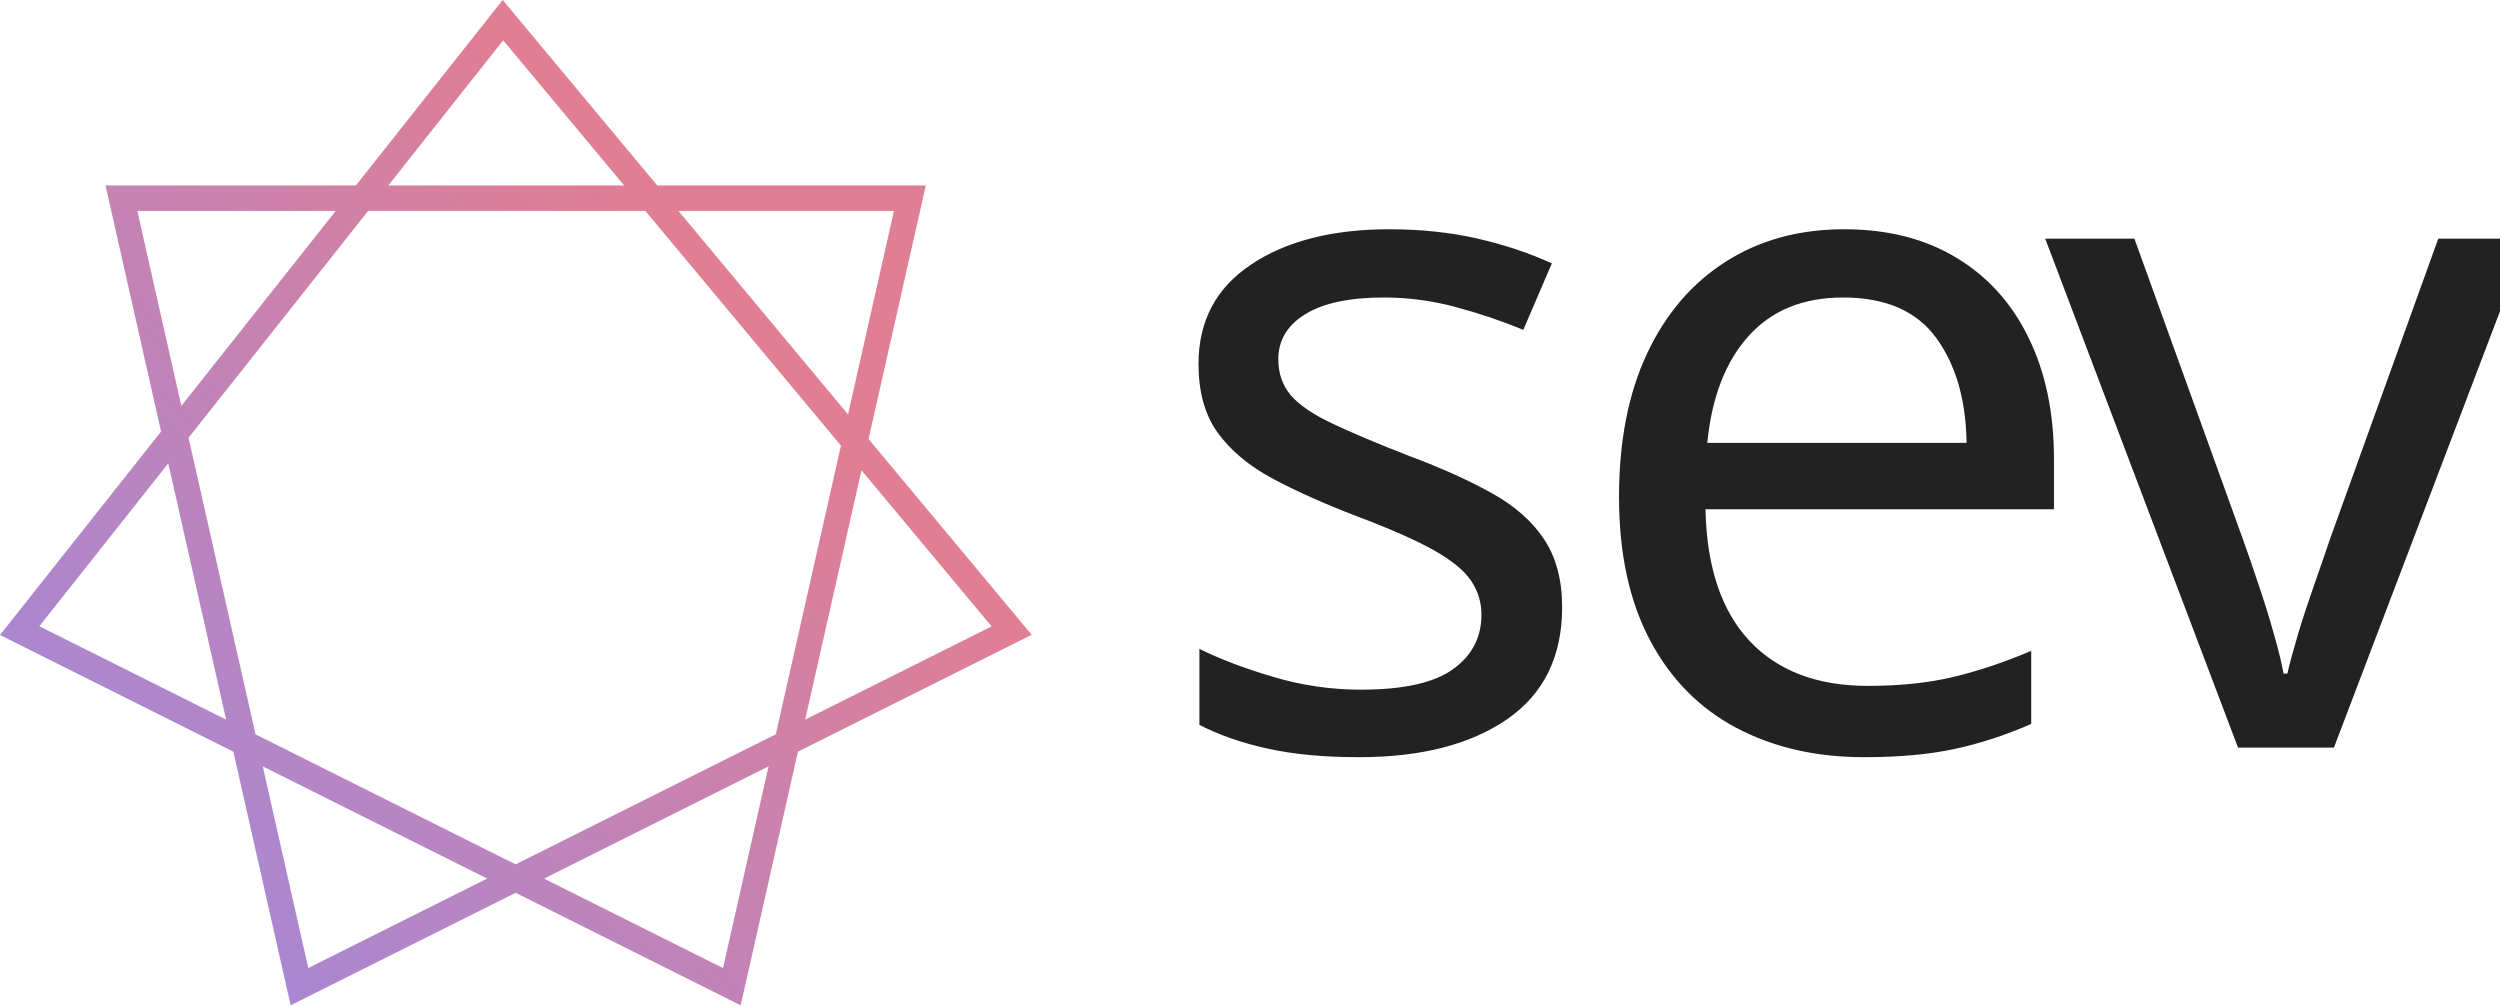
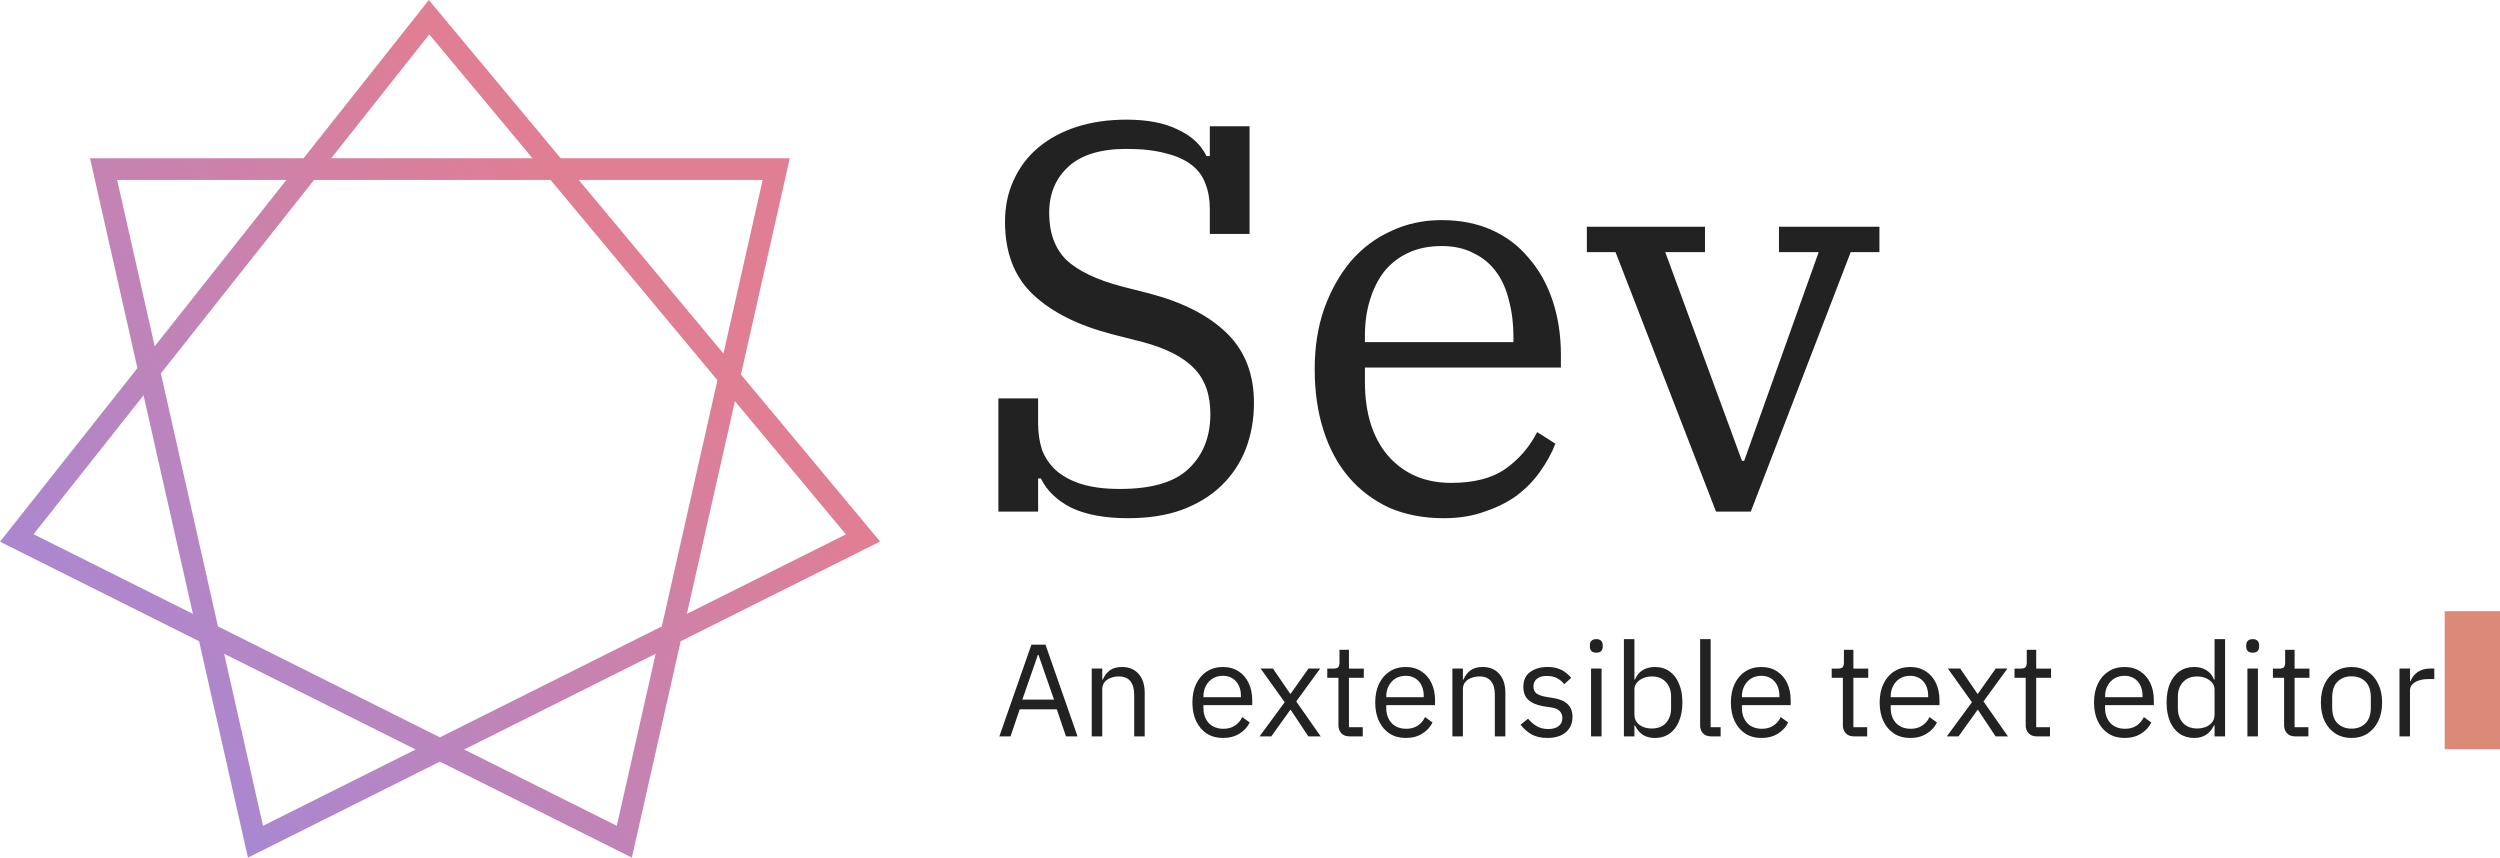
- <svg xmlns="http://www.w3.org/2000/svg" width="216.35" height="87" viewBox="0 0 216.35 87">
-   <style>
-   .text-fill {
+ <svg xmlns="http://www.w3.org/2000/svg" width="253.61" height="86.999" version="1.1" viewBox="0 0 253.61 86.999">
+   <style>.text-fill {
    fill: #222222;
+   }
+   .cursor-fill {
+     fill: #dc8a78
  }

  @media (prefers-color-scheme: dark) {
    .text-fill {
      fill: #eeeeee;
    }
-   }
-  </style>
+     .cursor-fill {
+       fill: #f4dbd6
+     }
+   }</style>
  <defs>
-     <linearGradient id="b" x1="227.1" x2="146.7" y1="16.9" y2="86.8" gradientTransform="matrix(.88044 0 0 .88044 -145.77 1.7454)" gradientUnits="userSpaceOnUse">
+     <linearGradient id="b" x1="227.1" x2="146.7" y1="16.9" y2="86.8" gradientTransform="matrix(.88047 0 0 .88047 -145.77 1.7454)" gradientUnits="userSpaceOnUse">
      <stop stop-color="#e07e94" offset="0" />
      <stop stop-color="#948bea" offset="1" />
    </linearGradient>
  </defs>
  <path d="m43.525 1.745 44.022 52.827-61.631 30.815-15.408-68.234h68.234l-15.408 68.234-61.631-30.815z" fill="none" stroke="url(#b)" stroke-linecap="round" stroke-width="2.201" />
-   <text x="99.53" y="64.7" class="text-fill" font-family="'IBM Plex Sans'" font-size="82.175px" letter-spacing="-3.302px" stroke="none">
-    sev
-  </text>
+   <path class="text-fill" d="m114.44 52.569q-3.528 0-5.768-1.064-2.184-1.12-3.08-2.968h-0.28v3.36h-4.032v-11.48h4.032v2.576q0 1.4 0.392 2.632 0.448 1.176 1.4 2.072 1.008 0.896 2.576 1.4 1.624 0.504 3.92 0.504 4.872 0 7-2.072 2.184-2.072 2.184-5.544 0-2.968-1.68-4.648-1.624-1.68-5.152-2.632l-3.08-0.784q-5.208-1.344-8.064-4.032t-2.856-7.392q0-2.352 0.896-4.256 0.896-1.96 2.52-3.304t3.864-2.072q2.296-0.728 5.04-0.728 3.192 0 5.208 1.008 2.072 0.952 2.912 2.688h0.336v-3.024h4.032v10.92h-4.032v-2.576q0-1.4-0.448-2.52-0.392-1.12-1.4-1.904t-2.632-1.176q-1.624-0.448-3.976-0.448-3.92 0-5.88 1.792t-1.96 4.704q0 3.024 1.736 4.76 1.792 1.68 5.6 2.688l2.856 0.728q5.096 1.344 7.84 4.032t2.744 7.056q0 2.52-0.84 4.704-0.84 2.128-2.464 3.696t-4.032 2.464q-2.352 0.84-5.432 0.84zm32.032 0q-3.08 0-5.544-1.064-2.408-1.12-4.088-3.08t-2.576-4.76-0.896-6.216q0-3.36 0.952-6.104 1.008-2.8 2.688-4.816 1.736-2.016 4.088-3.08 2.352-1.12 5.152-1.12 2.856 0 5.096 1.008t3.752 2.856q1.568 1.792 2.408 4.312t0.84 5.488v1.288h-19.88v1.456q0 4.76 2.352 7.504 2.408 2.744 6.384 2.744 3.472 0 5.488-1.4 2.072-1.456 3.248-3.752l1.848 1.176q-0.56 1.456-1.568 2.856-0.952 1.344-2.352 2.408-1.4 1.008-3.248 1.624-1.848 0.672-4.144 0.672zm-8.008-17.864h15.064v-0.56q0-1.96-0.448-3.64-0.392-1.68-1.288-2.912t-2.296-1.904q-1.344-0.728-3.248-0.728t-3.36 0.672-2.464 1.904q-0.952 1.232-1.456 2.912-0.504 1.624-0.504 3.584zm25.424-9.128h-2.912v-2.576h11.984v2.576h-4.032l7.784 21.168h0.224l7.56-21.168h-4.032v-2.576h10.192v2.576h-2.912l-10.136 26.32h-3.528z" fill="#222" aria-label="Sev" />
+   <path class="text-fill" d="m109.31 74.702h-1.173l-0.933-2.747h-3.76l-0.933 2.747h-1.133l3.253-9.306h1.427zm-2.387-3.733-1.173-3.373-0.4-1.16h-0.067l-0.4 1.16-1.173 3.373zm4.893 3.733h-1.067v-6.88h1.067v1.12h0.053c0.169-0.391 0.404-0.702 0.707-0.933 0.311-0.231 0.724-0.347 1.24-0.347 0.711 0 1.271 0.231 1.68 0.693 0.418 0.453 0.627 1.098 0.627 1.933v4.413h-1.067v-4.227c0-0.613-0.133-1.075-0.4-1.387-0.258-0.311-0.644-0.467-1.16-0.467-0.284 0-0.556 0.049-0.813 0.147-0.258 0.089-0.467 0.231-0.627 0.427-0.16 0.196-0.24 0.44-0.24 0.733zm12.24 0.16c-0.622 0-1.164-0.147-1.627-0.44-0.462-0.302-0.822-0.72-1.08-1.253-0.258-0.542-0.387-1.178-0.387-1.907s0.129-1.36 0.387-1.893c0.258-0.542 0.618-0.96 1.08-1.253 0.462-0.302 1.004-0.453 1.627-0.453 0.613 0 1.142 0.147 1.587 0.44 0.444 0.284 0.787 0.68 1.027 1.187s0.36 1.084 0.36 1.733v0.507h-4.947v0.32c0 0.596 0.178 1.093 0.533 1.493 0.364 0.391 0.867 0.587 1.507 0.587 0.436 0 0.813-0.102 1.133-0.307 0.329-0.204 0.582-0.498 0.76-0.88l0.76 0.547c-0.222 0.462-0.569 0.84-1.04 1.133s-1.031 0.44-1.68 0.44zm0-6.306c-0.382 0-0.724 0.089-1.027 0.267-0.293 0.178-0.524 0.427-0.693 0.747-0.169 0.311-0.253 0.667-0.253 1.067v0.093h3.8v-0.147c0-0.409-0.076-0.764-0.227-1.067-0.151-0.302-0.364-0.538-0.64-0.707s-0.596-0.253-0.96-0.253zm3.72 6.146 2.547-3.467-2.44-3.413h1.253l1.747 2.56h0.04l1.813-2.56h1.187l-2.427 3.333 2.48 3.547h-1.253l-1.787-2.693h-0.04l-1.933 2.693zm10.466 0h-1.333c-0.364 0-0.644-0.107-0.84-0.32s-0.293-0.484-0.293-0.813v-4.813h-1.133v-0.933h0.64c0.231 0 0.387-0.044 0.467-0.133 0.089-0.098 0.133-0.262 0.133-0.493v-1.28h0.96v1.907h1.507v0.933h-1.507v5.013h1.4zm4.36 0.16c-0.622 0-1.164-0.147-1.627-0.44-0.462-0.302-0.822-0.72-1.08-1.253-0.258-0.542-0.387-1.178-0.387-1.907s0.129-1.36 0.387-1.893c0.258-0.542 0.618-0.96 1.08-1.253 0.462-0.302 1.004-0.453 1.627-0.453 0.613 0 1.142 0.147 1.587 0.44 0.444 0.284 0.787 0.68 1.027 1.187 0.24 0.507 0.36 1.084 0.36 1.733v0.507h-4.947v0.32c0 0.596 0.178 1.093 0.533 1.493 0.364 0.391 0.867 0.587 1.507 0.587 0.436 0 0.813-0.102 1.133-0.307 0.329-0.204 0.582-0.498 0.76-0.88l0.76 0.547c-0.222 0.462-0.569 0.84-1.04 1.133-0.471 0.293-1.031 0.44-1.68 0.44zm0-6.306c-0.382 0-0.724 0.089-1.027 0.267-0.293 0.178-0.524 0.427-0.693 0.747-0.169 0.311-0.253 0.667-0.253 1.067v0.093h3.8v-0.147c0-0.409-0.076-0.764-0.227-1.067-0.151-0.302-0.364-0.538-0.64-0.707s-0.596-0.253-0.96-0.253zm5.8 6.146h-1.067v-6.88h1.067v1.12h0.053c0.169-0.391 0.404-0.702 0.707-0.933 0.311-0.231 0.724-0.347 1.24-0.347 0.711 0 1.271 0.231 1.68 0.693 0.418 0.453 0.627 1.098 0.627 1.933v4.413h-1.067v-4.227c0-0.613-0.133-1.075-0.4-1.387-0.258-0.311-0.644-0.467-1.16-0.467-0.284 0-0.556 0.049-0.813 0.147-0.258 0.089-0.467 0.231-0.627 0.427s-0.24 0.44-0.24 0.733zm8.573 0.16c-0.631 0-1.164-0.12-1.6-0.36-0.436-0.249-0.809-0.578-1.12-0.987l0.76-0.613c0.267 0.329 0.564 0.587 0.893 0.773s0.711 0.28 1.147 0.28c0.453 0 0.804-0.098 1.053-0.293 0.258-0.196 0.387-0.471 0.387-0.827 0-0.267-0.089-0.498-0.267-0.693-0.169-0.196-0.48-0.324-0.933-0.387l-0.547-0.08c-0.418-0.062-0.796-0.164-1.133-0.307-0.338-0.151-0.604-0.36-0.8-0.627-0.187-0.276-0.28-0.627-0.28-1.053 0-0.684 0.231-1.191 0.693-1.52 0.471-0.338 1.058-0.507 1.76-0.507 0.373 0 0.702 0.044 0.987 0.133 0.293 0.089 0.556 0.218 0.787 0.387 0.231 0.16 0.44 0.356 0.627 0.587l-0.707 0.64c-0.151-0.213-0.373-0.404-0.667-0.573-0.293-0.178-0.662-0.267-1.107-0.267-0.436 0-0.769 0.098-1 0.293-0.231 0.187-0.347 0.444-0.347 0.773s0.111 0.573 0.333 0.733c0.231 0.151 0.56 0.262 0.987 0.333l0.533 0.08c0.764 0.116 1.307 0.338 1.627 0.667 0.32 0.32 0.48 0.742 0.48 1.267 0 0.444-0.102 0.827-0.307 1.147s-0.498 0.569-0.88 0.747c-0.382 0.169-0.836 0.253-1.36 0.253zm4.96-8.653c-0.222 0-0.387-0.053-0.493-0.16-0.107-0.116-0.16-0.262-0.16-0.44v-0.173c0-0.178 0.053-0.32 0.16-0.427 0.107-0.116 0.271-0.173 0.493-0.173 0.231 0 0.396 0.058 0.493 0.173 0.107 0.107 0.16 0.249 0.16 0.427v0.173c0 0.178-0.053 0.324-0.16 0.44-0.098 0.107-0.262 0.16-0.493 0.16zm-0.533 8.493v-6.88h1.067v6.88zm3.333 0v-9.866h1.067v4.107h0.053c0.178-0.436 0.44-0.756 0.787-0.96 0.347-0.213 0.756-0.32 1.227-0.32 0.578 0 1.075 0.147 1.493 0.44s0.738 0.711 0.96 1.253c0.231 0.533 0.347 1.169 0.347 1.907 0 0.729-0.116 1.364-0.347 1.907-0.222 0.542-0.542 0.96-0.96 1.253s-0.916 0.44-1.493 0.44c-0.471 0-0.876-0.107-1.213-0.32-0.329-0.213-0.596-0.533-0.8-0.96h-0.053v1.12zm2.84-0.8c0.604 0 1.08-0.187 1.427-0.56 0.347-0.382 0.52-0.88 0.52-1.493v-1.173c0-0.613-0.173-1.107-0.52-1.48-0.347-0.382-0.822-0.573-1.427-0.573-0.32 0-0.618 0.058-0.893 0.173-0.267 0.116-0.48 0.271-0.64 0.467-0.16 0.196-0.24 0.422-0.24 0.68v2.56c0 0.293 0.08 0.547 0.24 0.76 0.16 0.204 0.373 0.364 0.64 0.48 0.276 0.107 0.573 0.16 0.893 0.16zm6.973 0.8h-0.947c-0.364 0-0.644-0.102-0.84-0.307-0.196-0.213-0.293-0.48-0.293-0.8v-8.76h1.067v8.933h1.013zm4.133 0.16c-0.622 0-1.164-0.147-1.627-0.44-0.462-0.302-0.822-0.72-1.08-1.253-0.258-0.542-0.387-1.178-0.387-1.907s0.129-1.36 0.387-1.893c0.258-0.542 0.618-0.96 1.08-1.253 0.462-0.302 1.004-0.453 1.627-0.453 0.613 0 1.142 0.147 1.587 0.44 0.444 0.284 0.787 0.68 1.027 1.187 0.24 0.507 0.36 1.084 0.36 1.733v0.507h-4.947v0.32c0 0.596 0.178 1.093 0.533 1.493 0.364 0.391 0.867 0.587 1.507 0.587 0.436 0 0.813-0.102 1.133-0.307 0.329-0.204 0.582-0.498 0.76-0.88l0.76 0.547c-0.222 0.462-0.569 0.84-1.04 1.133-0.471 0.293-1.031 0.44-1.68 0.44zm0-6.306c-0.382 0-0.724 0.089-1.027 0.267-0.293 0.178-0.524 0.427-0.693 0.747-0.169 0.311-0.253 0.667-0.253 1.067v0.093h3.8v-0.147c0-0.409-0.075-0.764-0.227-1.067-0.151-0.302-0.364-0.538-0.64-0.707s-0.596-0.253-0.96-0.253zm10.733 6.146h-1.333c-0.364 0-0.644-0.107-0.84-0.32s-0.293-0.484-0.293-0.813v-4.813h-1.133v-0.933h0.64c0.231 0 0.387-0.044 0.467-0.133 0.089-0.098 0.133-0.262 0.133-0.493v-1.28h0.96v1.907h1.507v0.933h-1.507v5.013h1.4zm4.36 0.16c-0.622 0-1.164-0.147-1.627-0.44-0.462-0.302-0.822-0.72-1.08-1.253-0.258-0.542-0.387-1.178-0.387-1.907s0.129-1.36 0.387-1.893c0.258-0.542 0.618-0.96 1.08-1.253 0.462-0.302 1.004-0.453 1.627-0.453 0.613 0 1.142 0.147 1.587 0.44 0.444 0.284 0.787 0.68 1.027 1.187s0.36 1.084 0.36 1.733v0.507h-4.947v0.32c0 0.596 0.178 1.093 0.533 1.493 0.364 0.391 0.867 0.587 1.507 0.587 0.436 0 0.813-0.102 1.133-0.307 0.329-0.204 0.582-0.498 0.76-0.88l0.76 0.547c-0.222 0.462-0.569 0.84-1.04 1.133s-1.031 0.44-1.68 0.44zm0-6.306c-0.382 0-0.724 0.089-1.027 0.267-0.293 0.178-0.524 0.427-0.693 0.747-0.169 0.311-0.253 0.667-0.253 1.067v0.093h3.8v-0.147c0-0.409-0.075-0.764-0.227-1.067-0.151-0.302-0.364-0.538-0.64-0.707s-0.596-0.253-0.96-0.253zm3.72 6.146 2.547-3.467-2.44-3.413h1.253l1.747 2.56h0.04l1.813-2.56h1.187l-2.427 3.333 2.48 3.547h-1.253l-1.787-2.693h-0.04l-1.933 2.693zm10.466 0h-1.333c-0.364 0-0.644-0.107-0.84-0.32s-0.293-0.484-0.293-0.813v-4.813h-1.133v-0.933h0.64c0.231 0 0.387-0.044 0.467-0.133 0.089-0.098 0.133-0.262 0.133-0.493v-1.28h0.96v1.907h1.507v0.933h-1.507v5.013h1.4zm7.56 0.16c-0.622 0-1.164-0.147-1.627-0.44-0.462-0.302-0.822-0.72-1.08-1.253-0.258-0.542-0.387-1.178-0.387-1.907s0.129-1.36 0.387-1.893c0.258-0.542 0.618-0.96 1.08-1.253 0.462-0.302 1.004-0.453 1.627-0.453 0.613 0 1.142 0.147 1.587 0.44 0.444 0.284 0.787 0.68 1.027 1.187 0.24 0.507 0.36 1.084 0.36 1.733v0.507h-4.947v0.32c0 0.596 0.178 1.093 0.533 1.493 0.364 0.391 0.867 0.587 1.507 0.587 0.436 0 0.813-0.102 1.133-0.307 0.329-0.204 0.582-0.498 0.76-0.88l0.76 0.547c-0.222 0.462-0.569 0.84-1.04 1.133-0.471 0.293-1.031 0.44-1.68 0.44zm0-6.306c-0.382 0-0.724 0.089-1.027 0.267-0.293 0.178-0.524 0.427-0.693 0.747-0.169 0.311-0.253 0.667-0.253 1.067v0.093h3.8v-0.147c0-0.409-0.075-0.764-0.227-1.067-0.151-0.302-0.364-0.538-0.64-0.707s-0.596-0.253-0.96-0.253zm9.133 6.146v-1.12h-0.053c-0.204 0.427-0.476 0.747-0.813 0.96-0.329 0.213-0.729 0.32-1.2 0.32-0.569 0-1.067-0.147-1.493-0.44-0.418-0.293-0.742-0.711-0.973-1.253-0.222-0.542-0.333-1.178-0.333-1.907 0-0.738 0.111-1.373 0.333-1.907 0.231-0.542 0.556-0.96 0.973-1.253 0.427-0.293 0.924-0.44 1.493-0.44 0.471 0 0.88 0.107 1.227 0.32 0.347 0.204 0.609 0.524 0.787 0.96h0.053v-4.107h1.067v9.866zm-1.773-0.8c0.329 0 0.627-0.053 0.893-0.16 0.267-0.116 0.48-0.276 0.64-0.48 0.16-0.213 0.24-0.467 0.24-0.76v-2.56c0-0.258-0.08-0.484-0.24-0.68-0.16-0.196-0.373-0.351-0.64-0.467s-0.564-0.173-0.893-0.173c-0.596 0-1.071 0.191-1.427 0.573-0.347 0.373-0.52 0.867-0.52 1.48v1.173c0 0.613 0.173 1.111 0.52 1.493 0.356 0.373 0.831 0.56 1.427 0.56zm5.64-7.693c-0.222 0-0.387-0.053-0.493-0.16-0.107-0.116-0.16-0.262-0.16-0.44v-0.173c0-0.178 0.053-0.32 0.16-0.427 0.107-0.116 0.271-0.173 0.493-0.173 0.231 0 0.396 0.058 0.493 0.173 0.107 0.107 0.16 0.249 0.16 0.427v0.173c0 0.178-0.053 0.324-0.16 0.44-0.098 0.107-0.262 0.16-0.493 0.16zm-0.533 8.493v-6.88h1.067v6.88zm6.186 0h-1.333c-0.364 0-0.644-0.107-0.84-0.32s-0.293-0.484-0.293-0.813v-4.813h-1.133v-0.933h0.64c0.231 0 0.387-0.044 0.467-0.133 0.089-0.098 0.133-0.262 0.133-0.493v-1.28h0.96v1.907h1.507v0.933h-1.507v5.013h1.4zm4.373 0.16c-0.613 0-1.155-0.147-1.627-0.44-0.462-0.302-0.827-0.72-1.093-1.253-0.258-0.542-0.387-1.178-0.387-1.907s0.129-1.36 0.387-1.893c0.267-0.542 0.631-0.96 1.093-1.253 0.471-0.302 1.013-0.453 1.627-0.453 0.613 0 1.151 0.151 1.613 0.453 0.471 0.293 0.836 0.711 1.093 1.253 0.267 0.533 0.4 1.164 0.4 1.893s-0.133 1.364-0.4 1.907c-0.258 0.533-0.622 0.951-1.093 1.253-0.462 0.293-1 0.44-1.613 0.44zm0-0.947c0.578 0 1.049-0.178 1.413-0.533 0.364-0.356 0.547-0.898 0.547-1.627v-0.987c0-0.729-0.182-1.271-0.547-1.627-0.364-0.356-0.836-0.533-1.413-0.533-0.569 0-1.04 0.178-1.413 0.533-0.364 0.356-0.547 0.898-0.547 1.627v0.987c0 0.729 0.182 1.271 0.547 1.627 0.373 0.356 0.844 0.533 1.413 0.533zm5.933 0.787h-1.067v-6.88h1.067v1.267h0.067c0.08-0.222 0.204-0.427 0.373-0.613 0.169-0.196 0.387-0.351 0.653-0.467 0.267-0.124 0.587-0.187 0.96-0.187h0.413v1.067h-0.627c-0.382 0-0.711 0.053-0.987 0.16-0.276 0.098-0.489 0.231-0.64 0.4-0.142 0.169-0.213 0.364-0.213 0.587z" fill="#222" aria-label="An extensible text editor" />
+   <rect class="cursor-fill" x="248" y="62" width="6" height="14">
+     <animate attributeName="opacity" calcMode="discrete" dur="1.0s" repeatCount="indefinite" values="1;0" />
+   </rect>
</svg>
